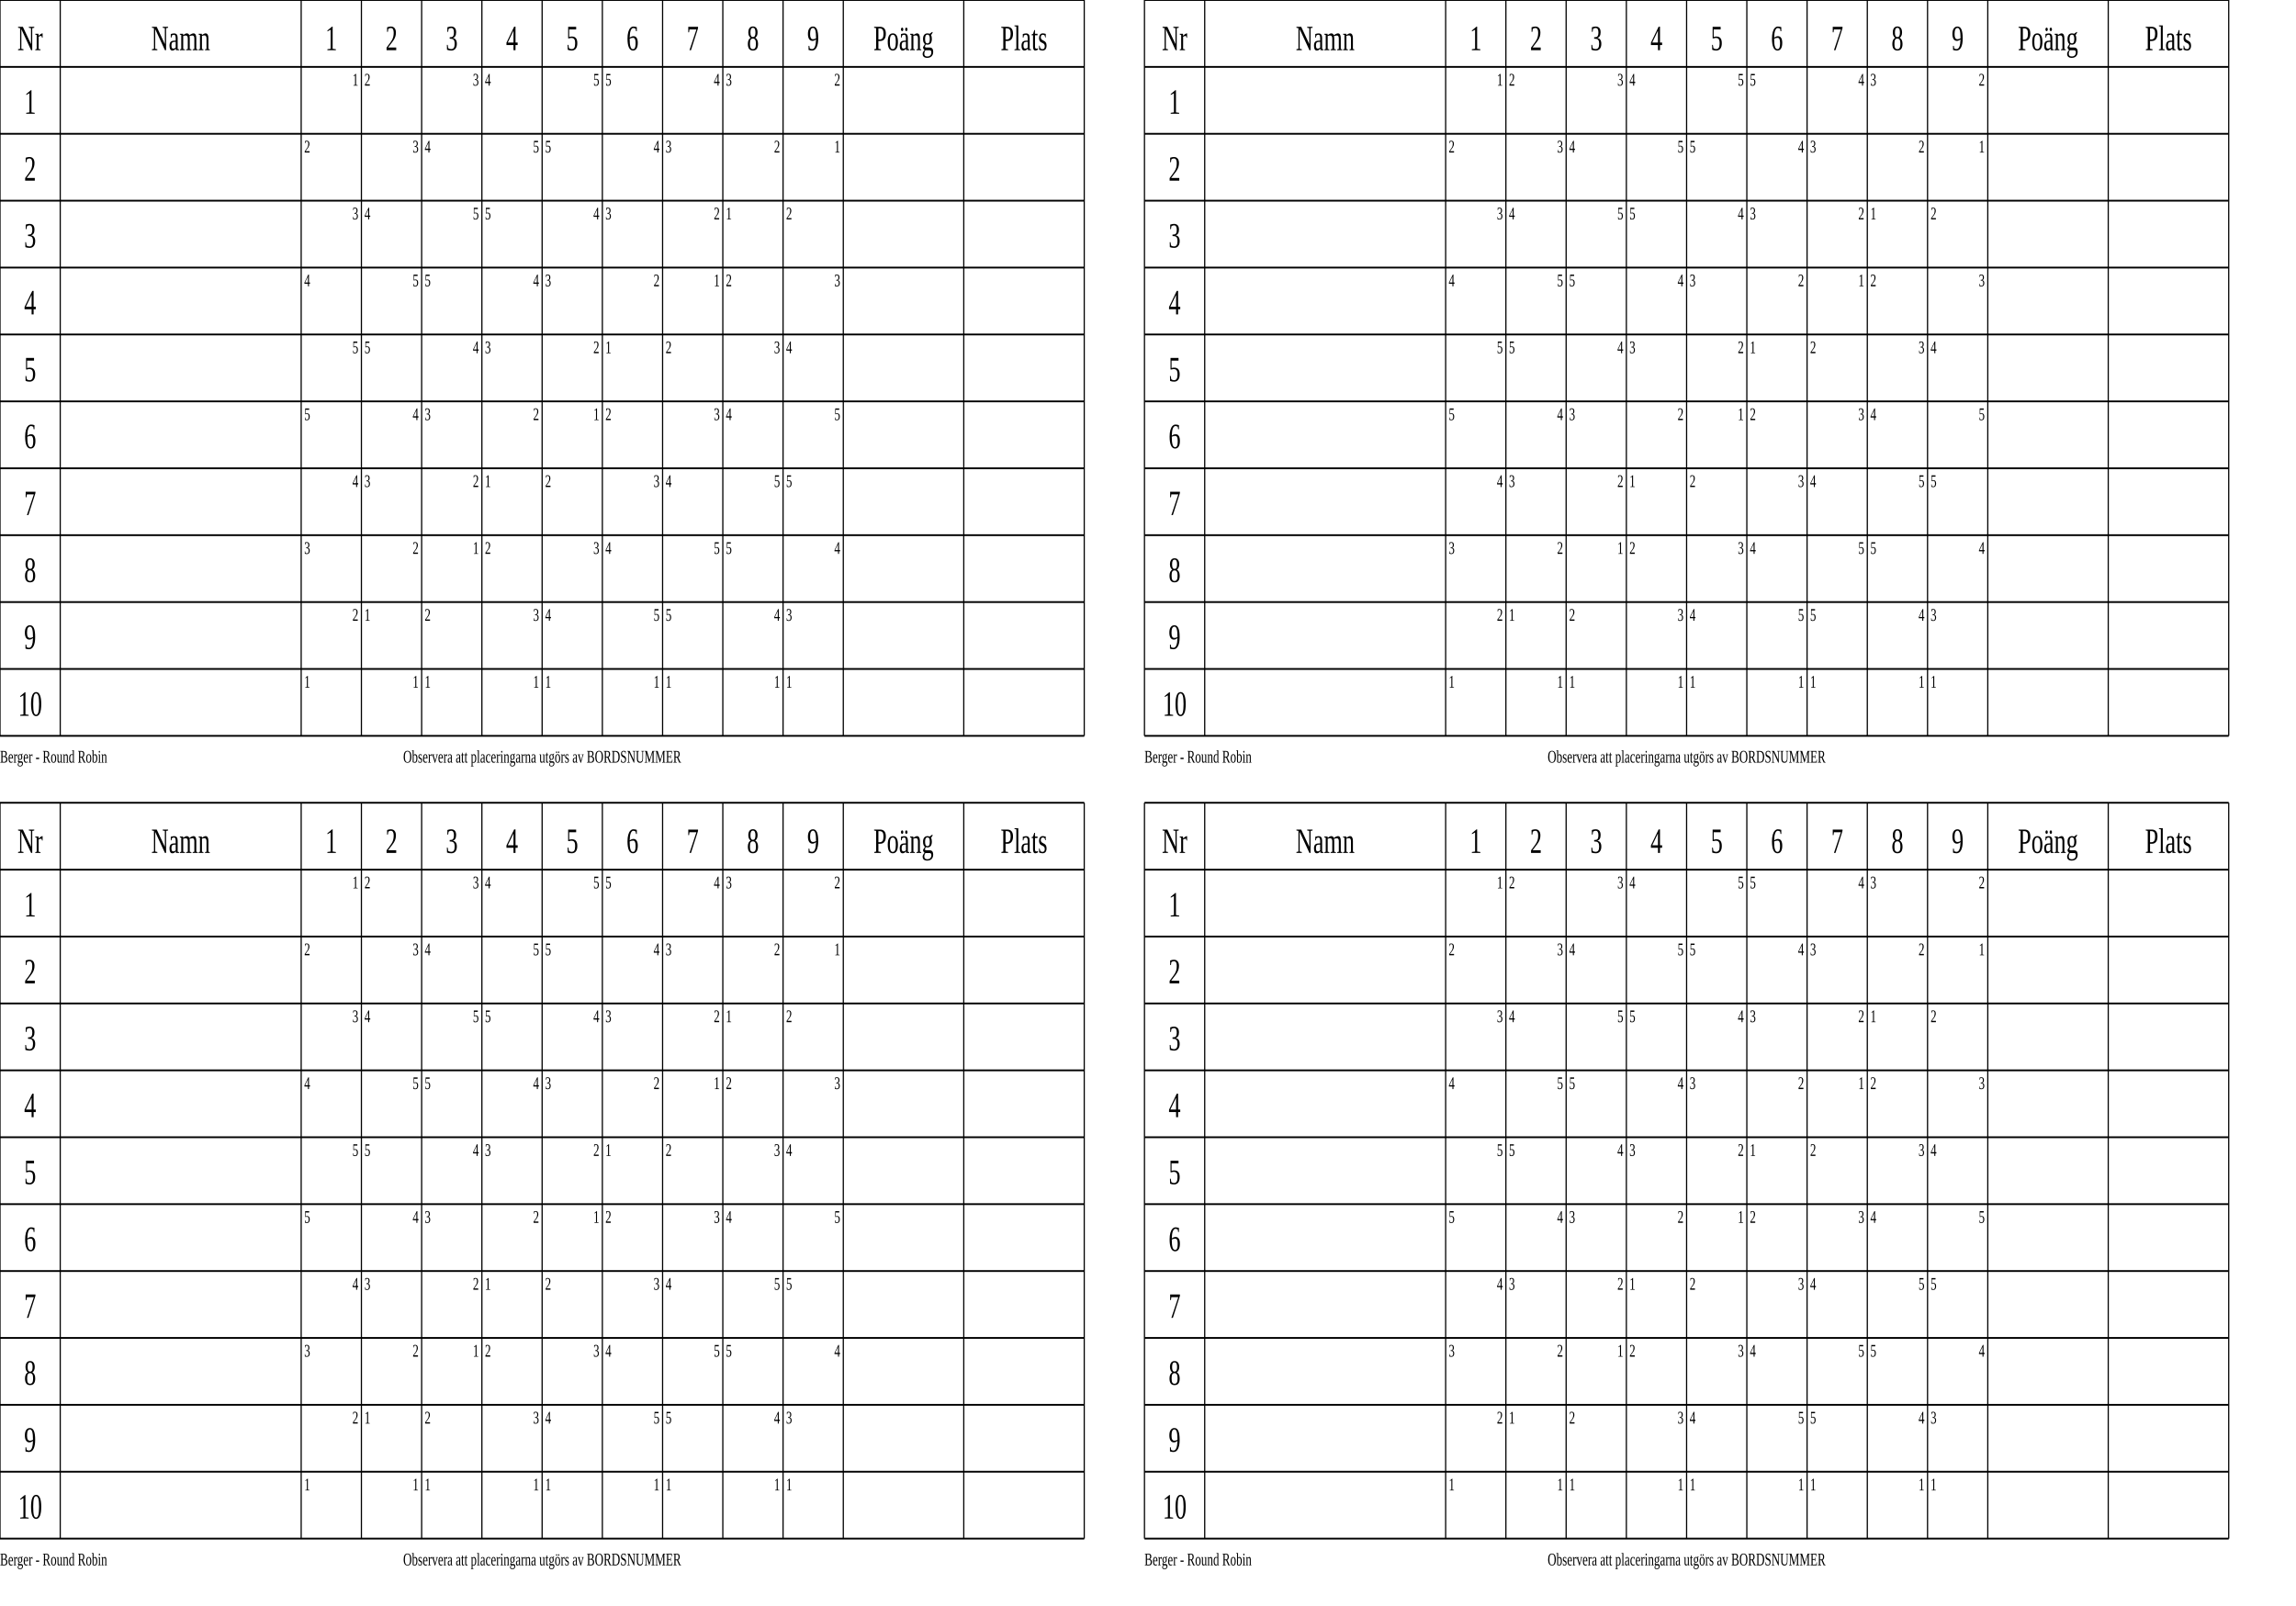
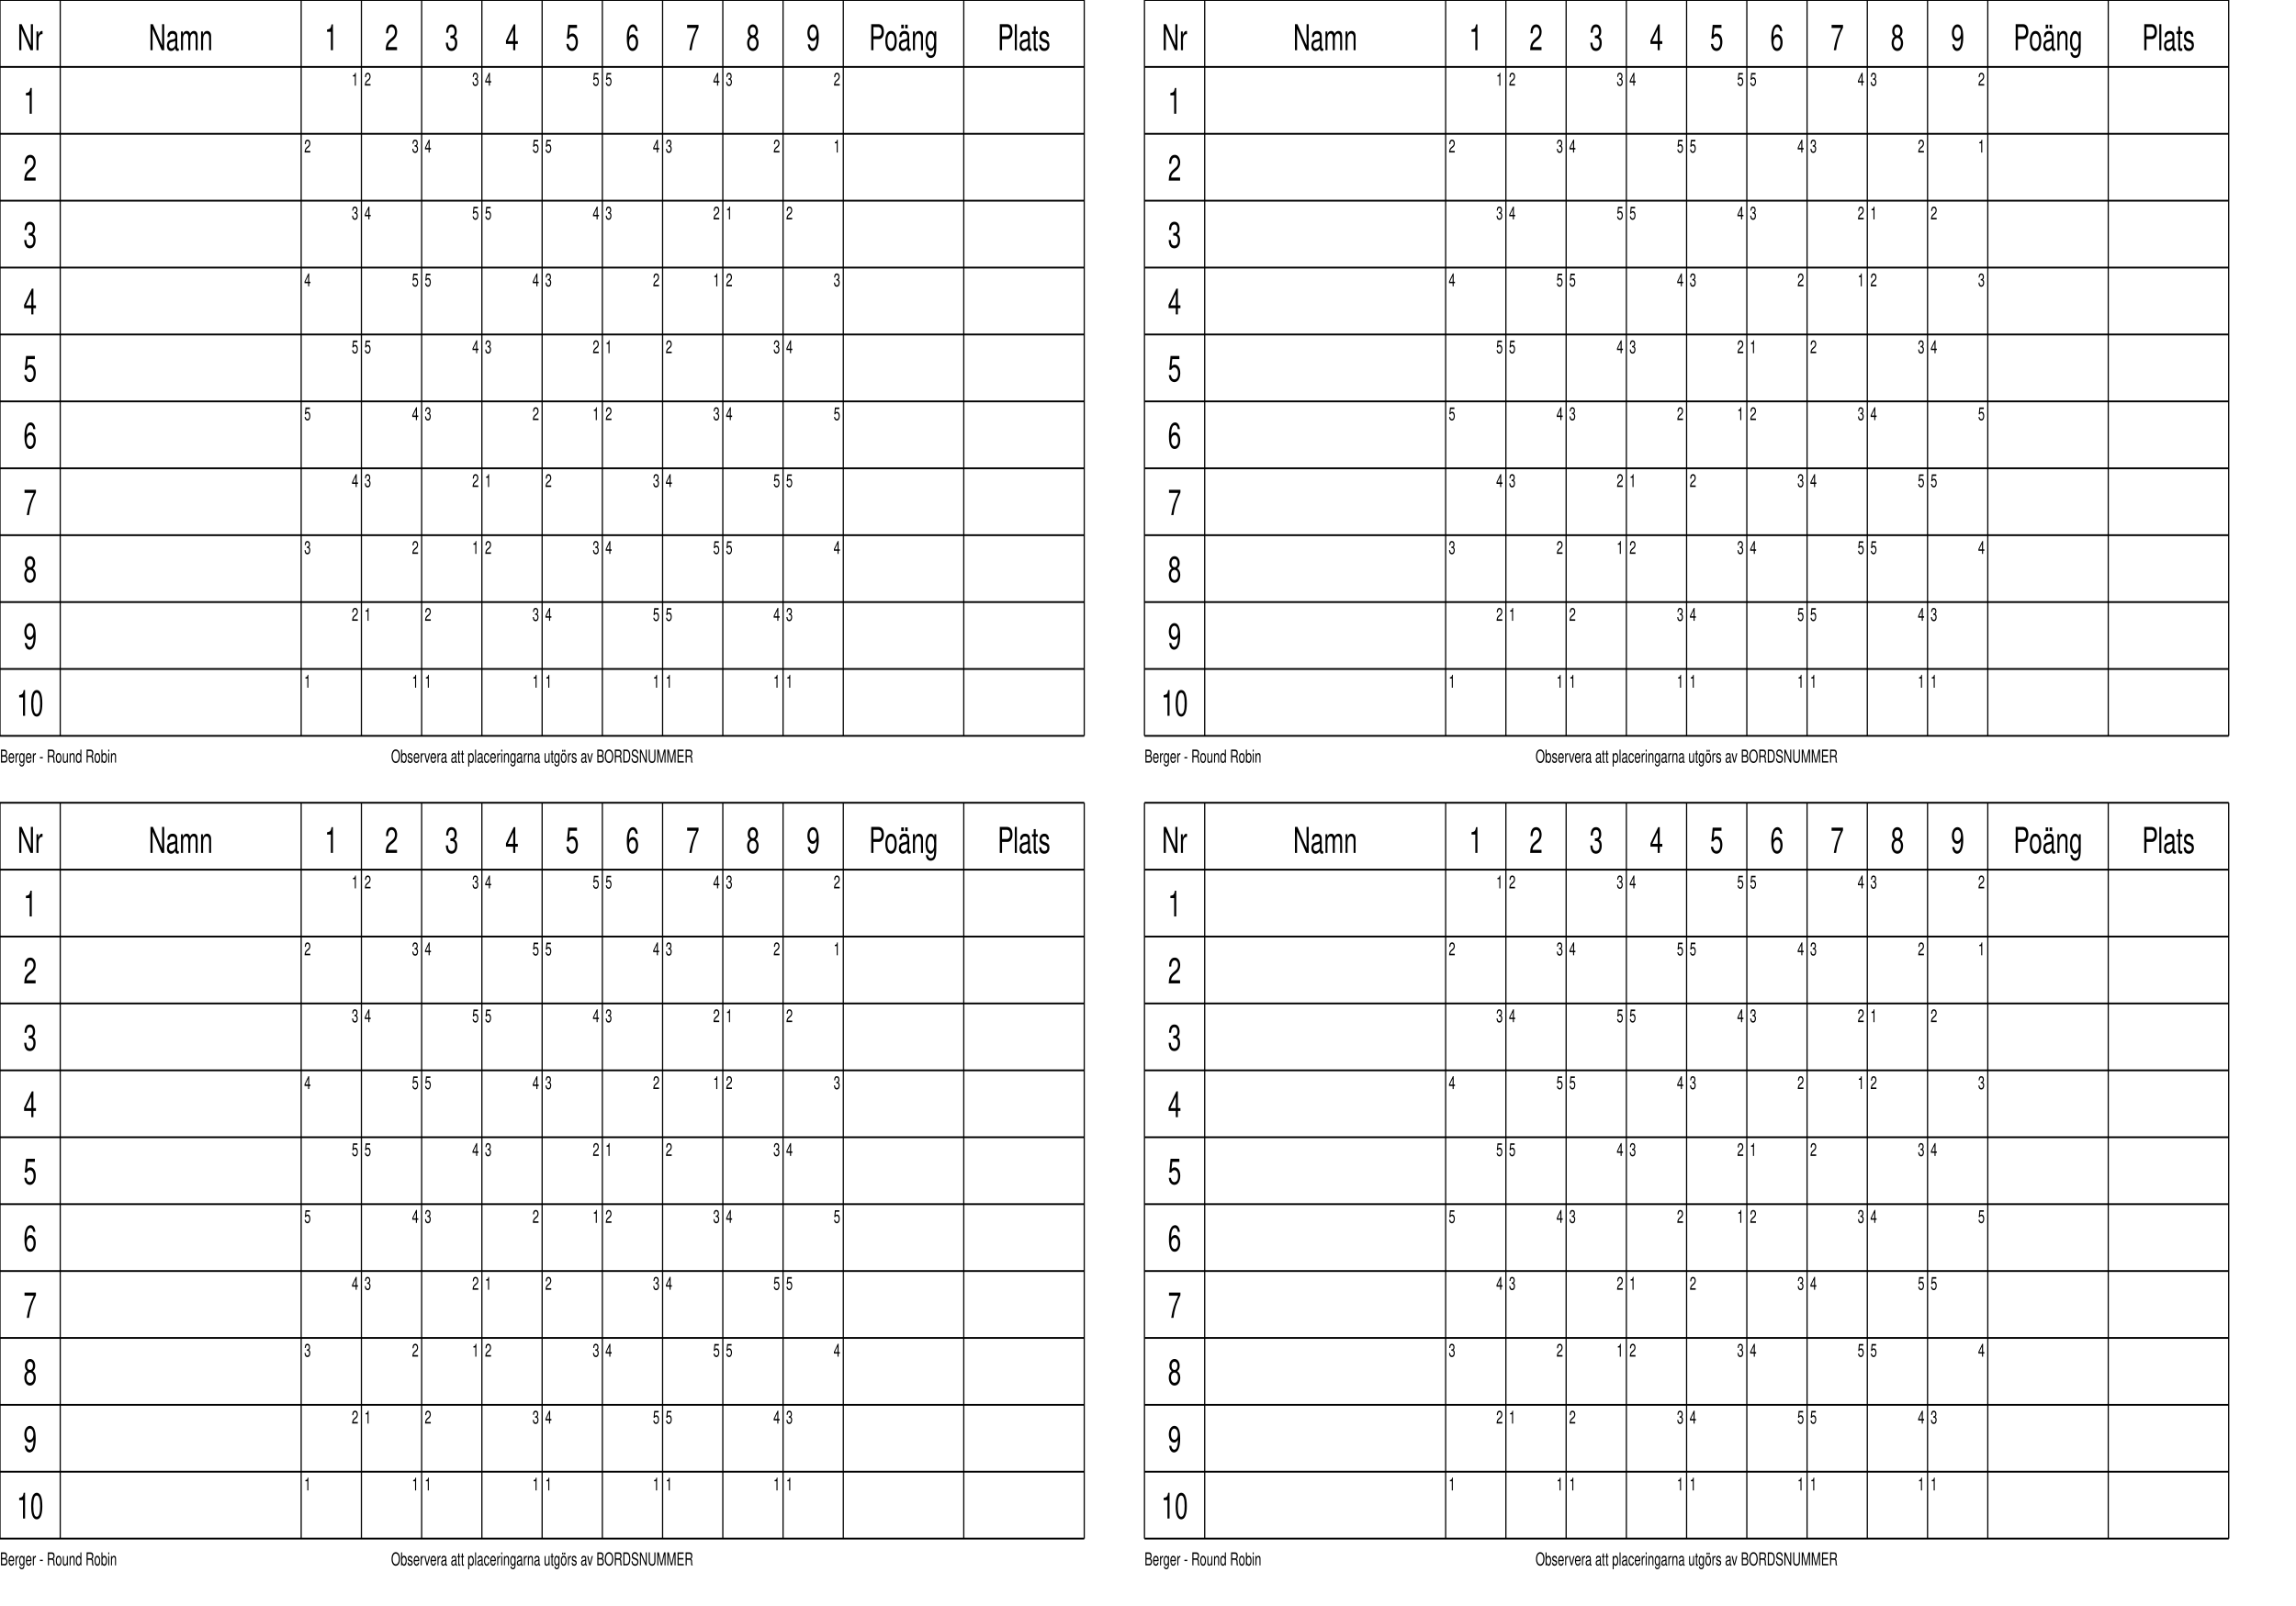
<svg xmlns="http://www.w3.org/2000/svg" version="1.1" width="1630" height="1140">
  <defs>
    <g id="berger">
      <line x1="0" y1="0" x2="0" y2="412.5" stroke="black" />
-       <text font-size="1.667em" text-anchor="middle" x="25" y="28.125">Nr</text>
+       <text font-family="Helvetica" font-size="1.667em" text-anchor="middle" x="25" y="28.125">Nr</text>
      <line x1="50" y1="0" x2="50" y2="412.5" stroke="black" />
-       <text font-size="1.667em" text-anchor="middle" x="150" y="28.125">Namn</text>
+       <text font-family="Helvetica" font-size="1.667em" text-anchor="middle" x="150" y="28.125">Namn</text>
      <line x1="250" y1="0" x2="250" y2="412.5" stroke="black" />
-       <text font-size="1.667em" text-anchor="middle" x="275" y="28.125">1</text>
+       <text font-family="Helvetica" font-size="1.667em" text-anchor="middle" x="275" y="28.125">1</text>
      <line x1="300" y1="0" x2="300" y2="412.5" stroke="black" />
-       <text font-size="1.667em" text-anchor="middle" x="325" y="28.125">2</text>
+       <text font-family="Helvetica" font-size="1.667em" text-anchor="middle" x="325" y="28.125">2</text>
      <line x1="350" y1="0" x2="350" y2="412.5" stroke="black" />
-       <text font-size="1.667em" text-anchor="middle" x="375" y="28.125">3</text>
+       <text font-family="Helvetica" font-size="1.667em" text-anchor="middle" x="375" y="28.125">3</text>
      <line x1="400" y1="0" x2="400" y2="412.5" stroke="black" />
-       <text font-size="1.667em" text-anchor="middle" x="425" y="28.125">4</text>
+       <text font-family="Helvetica" font-size="1.667em" text-anchor="middle" x="425" y="28.125">4</text>
      <line x1="450" y1="0" x2="450" y2="412.5" stroke="black" />
-       <text font-size="1.667em" text-anchor="middle" x="475" y="28.125">5</text>
+       <text font-family="Helvetica" font-size="1.667em" text-anchor="middle" x="475" y="28.125">5</text>
      <line x1="500" y1="0" x2="500" y2="412.5" stroke="black" />
-       <text font-size="1.667em" text-anchor="middle" x="525" y="28.125">6</text>
+       <text font-family="Helvetica" font-size="1.667em" text-anchor="middle" x="525" y="28.125">6</text>
      <line x1="550" y1="0" x2="550" y2="412.5" stroke="black" />
-       <text font-size="1.667em" text-anchor="middle" x="575" y="28.125">7</text>
+       <text font-family="Helvetica" font-size="1.667em" text-anchor="middle" x="575" y="28.125">7</text>
      <line x1="600" y1="0" x2="600" y2="412.5" stroke="black" />
-       <text font-size="1.667em" text-anchor="middle" x="625" y="28.125">8</text>
+       <text font-family="Helvetica" font-size="1.667em" text-anchor="middle" x="625" y="28.125">8</text>
      <line x1="650" y1="0" x2="650" y2="412.5" stroke="black" />
-       <text font-size="1.667em" text-anchor="middle" x="675" y="28.125">9</text>
+       <text font-family="Helvetica" font-size="1.667em" text-anchor="middle" x="675" y="28.125">9</text>
      <line x1="700" y1="0" x2="700" y2="412.5" stroke="black" />
-       <text font-size="1.667em" text-anchor="middle" x="750" y="28.125">Poäng</text>
+       <text font-family="Helvetica" font-size="1.667em" text-anchor="middle" x="750" y="28.125">Poäng</text>
      <line x1="800" y1="0" x2="800" y2="412.5" stroke="black" />
-       <text font-size="1.667em" text-anchor="middle" x="850" y="28.125">Plats</text>
+       <text font-family="Helvetica" font-size="1.667em" text-anchor="middle" x="850" y="28.125">Plats</text>
      <line x1="900" y1="0" x2="900" y2="412.5" stroke="black" />
      <line x1="0" y1="0" x2="900" y2="0" stroke="black" />
      <line x1="0" y1="37.5" x2="900" y2="37.5" stroke="black" />
      <line x1="0" y1="75" x2="900" y2="75" stroke="black" />
      <line x1="0" y1="112.5" x2="900" y2="112.5" stroke="black" />
      <line x1="0" y1="150" x2="900" y2="150" stroke="black" />
      <line x1="0" y1="187.5" x2="900" y2="187.5" stroke="black" />
      <line x1="0" y1="225" x2="900" y2="225" stroke="black" />
      <line x1="0" y1="262.5" x2="900" y2="262.5" stroke="black" />
      <line x1="0" y1="300" x2="900" y2="300" stroke="black" />
      <line x1="0" y1="337.5" x2="900" y2="337.5" stroke="black" />
      <line x1="0" y1="375" x2="900" y2="375" stroke="black" />
      <line x1="0" y1="412.5" x2="900" y2="412.5" stroke="black" />
-       <text font-size="1.667em" text-anchor="middle" x="25" y="63.75">1</text>
-       <text font-size="1.667em" text-anchor="middle" x="25" y="101.25">2</text>
-       <text font-size="1.667em" text-anchor="middle" x="25" y="138.75">3</text>
-       <text font-size="1.667em" text-anchor="middle" x="25" y="176.25">4</text>
-       <text font-size="1.667em" text-anchor="middle" x="25" y="213.75">5</text>
-       <text font-size="1.667em" text-anchor="middle" x="25" y="251.25">6</text>
-       <text font-size="1.667em" text-anchor="middle" x="25" y="288.75">7</text>
-       <text font-size="1.667em" text-anchor="middle" x="25" y="326.25">8</text>
-       <text font-size="1.667em" text-anchor="middle" x="25" y="363.75">9</text>
-       <text font-size="1.667em" text-anchor="middle" x="25" y="401.25">10</text>
-       <text font-size="0.833em" text-anchor="end" x="297.5" y="48">1</text>
-       <text font-size="0.833em" text-anchor="start" x="252.5" y="85.5">2</text>
-       <text font-size="0.833em" text-anchor="end" x="297.5" y="123">3</text>
-       <text font-size="0.833em" text-anchor="start" x="252.5" y="160.5">4</text>
-       <text font-size="0.833em" text-anchor="end" x="297.5" y="198">5</text>
-       <text font-size="0.833em" text-anchor="start" x="252.5" y="235.5">5</text>
-       <text font-size="0.833em" text-anchor="end" x="297.5" y="273">4</text>
-       <text font-size="0.833em" text-anchor="start" x="252.5" y="310.5">3</text>
-       <text font-size="0.833em" text-anchor="end" x="297.5" y="348">2</text>
-       <text font-size="0.833em" text-anchor="start" x="252.5" y="385.5">1</text>
-       <text font-size="0.833em" text-anchor="start" x="302.5" y="48">2</text>
-       <text font-size="0.833em" text-anchor="end" x="347.5" y="85.5">3</text>
-       <text font-size="0.833em" text-anchor="start" x="302.5" y="123">4</text>
-       <text font-size="0.833em" text-anchor="end" x="347.5" y="160.5">5</text>
-       <text font-size="0.833em" text-anchor="start" x="302.5" y="198">5</text>
-       <text font-size="0.833em" text-anchor="end" x="347.5" y="235.5">4</text>
-       <text font-size="0.833em" text-anchor="start" x="302.5" y="273">3</text>
-       <text font-size="0.833em" text-anchor="end" x="347.5" y="310.5">2</text>
-       <text font-size="0.833em" text-anchor="start" x="302.5" y="348">1</text>
-       <text font-size="0.833em" text-anchor="end" x="347.5" y="385.5">1</text>
-       <text font-size="0.833em" text-anchor="end" x="397.5" y="48">3</text>
-       <text font-size="0.833em" text-anchor="start" x="352.5" y="85.5">4</text>
-       <text font-size="0.833em" text-anchor="end" x="397.5" y="123">5</text>
-       <text font-size="0.833em" text-anchor="start" x="352.5" y="160.5">5</text>
-       <text font-size="0.833em" text-anchor="end" x="397.5" y="198">4</text>
-       <text font-size="0.833em" text-anchor="start" x="352.5" y="235.5">3</text>
-       <text font-size="0.833em" text-anchor="end" x="397.5" y="273">2</text>
-       <text font-size="0.833em" text-anchor="end" x="397.5" y="310.5">1</text>
-       <text font-size="0.833em" text-anchor="start" x="352.5" y="348">2</text>
-       <text font-size="0.833em" text-anchor="start" x="352.5" y="385.5">1</text>
-       <text font-size="0.833em" text-anchor="start" x="402.5" y="48">4</text>
-       <text font-size="0.833em" text-anchor="end" x="447.5" y="85.5">5</text>
-       <text font-size="0.833em" text-anchor="start" x="402.5" y="123">5</text>
-       <text font-size="0.833em" text-anchor="end" x="447.5" y="160.5">4</text>
-       <text font-size="0.833em" text-anchor="start" x="402.5" y="198">3</text>
-       <text font-size="0.833em" text-anchor="end" x="447.5" y="235.5">2</text>
-       <text font-size="0.833em" text-anchor="start" x="402.5" y="273">1</text>
-       <text font-size="0.833em" text-anchor="start" x="402.5" y="310.5">2</text>
-       <text font-size="0.833em" text-anchor="end" x="447.5" y="348">3</text>
-       <text font-size="0.833em" text-anchor="end" x="447.5" y="385.5">1</text>
-       <text font-size="0.833em" text-anchor="end" x="497.5" y="48">5</text>
-       <text font-size="0.833em" text-anchor="start" x="452.5" y="85.5">5</text>
-       <text font-size="0.833em" text-anchor="end" x="497.5" y="123">4</text>
-       <text font-size="0.833em" text-anchor="start" x="452.5" y="160.5">3</text>
-       <text font-size="0.833em" text-anchor="end" x="497.5" y="198">2</text>
-       <text font-size="0.833em" text-anchor="end" x="497.5" y="235.5">1</text>
-       <text font-size="0.833em" text-anchor="start" x="452.5" y="273">2</text>
-       <text font-size="0.833em" text-anchor="end" x="497.5" y="310.5">3</text>
-       <text font-size="0.833em" text-anchor="start" x="452.5" y="348">4</text>
-       <text font-size="0.833em" text-anchor="start" x="452.5" y="385.5">1</text>
-       <text font-size="0.833em" text-anchor="start" x="502.5" y="48">5</text>
-       <text font-size="0.833em" text-anchor="end" x="547.5" y="85.5">4</text>
-       <text font-size="0.833em" text-anchor="start" x="502.5" y="123">3</text>
-       <text font-size="0.833em" text-anchor="end" x="547.5" y="160.5">2</text>
-       <text font-size="0.833em" text-anchor="start" x="502.5" y="198">1</text>
-       <text font-size="0.833em" text-anchor="start" x="502.5" y="235.5">2</text>
-       <text font-size="0.833em" text-anchor="end" x="547.5" y="273">3</text>
-       <text font-size="0.833em" text-anchor="start" x="502.5" y="310.5">4</text>
-       <text font-size="0.833em" text-anchor="end" x="547.5" y="348">5</text>
-       <text font-size="0.833em" text-anchor="end" x="547.5" y="385.5">1</text>
-       <text font-size="0.833em" text-anchor="end" x="597.5" y="48">4</text>
-       <text font-size="0.833em" text-anchor="start" x="552.5" y="85.5">3</text>
-       <text font-size="0.833em" text-anchor="end" x="597.5" y="123">2</text>
-       <text font-size="0.833em" text-anchor="end" x="597.5" y="160.5">1</text>
-       <text font-size="0.833em" text-anchor="start" x="552.5" y="198">2</text>
-       <text font-size="0.833em" text-anchor="end" x="597.5" y="235.5">3</text>
-       <text font-size="0.833em" text-anchor="start" x="552.5" y="273">4</text>
-       <text font-size="0.833em" text-anchor="end" x="597.5" y="310.5">5</text>
-       <text font-size="0.833em" text-anchor="start" x="552.5" y="348">5</text>
-       <text font-size="0.833em" text-anchor="start" x="552.5" y="385.5">1</text>
-       <text font-size="0.833em" text-anchor="start" x="602.5" y="48">3</text>
-       <text font-size="0.833em" text-anchor="end" x="647.5" y="85.5">2</text>
-       <text font-size="0.833em" text-anchor="start" x="602.5" y="123">1</text>
-       <text font-size="0.833em" text-anchor="start" x="602.5" y="160.5">2</text>
-       <text font-size="0.833em" text-anchor="end" x="647.5" y="198">3</text>
-       <text font-size="0.833em" text-anchor="start" x="602.5" y="235.5">4</text>
-       <text font-size="0.833em" text-anchor="end" x="647.5" y="273">5</text>
-       <text font-size="0.833em" text-anchor="start" x="602.5" y="310.5">5</text>
-       <text font-size="0.833em" text-anchor="end" x="647.5" y="348">4</text>
-       <text font-size="0.833em" text-anchor="end" x="647.5" y="385.5">1</text>
-       <text font-size="0.833em" text-anchor="end" x="697.5" y="48">2</text>
-       <text font-size="0.833em" text-anchor="end" x="697.5" y="85.5">1</text>
-       <text font-size="0.833em" text-anchor="start" x="652.5" y="123">2</text>
-       <text font-size="0.833em" text-anchor="end" x="697.5" y="160.5">3</text>
-       <text font-size="0.833em" text-anchor="start" x="652.5" y="198">4</text>
-       <text font-size="0.833em" text-anchor="end" x="697.5" y="235.5">5</text>
-       <text font-size="0.833em" text-anchor="start" x="652.5" y="273">5</text>
-       <text font-size="0.833em" text-anchor="end" x="697.5" y="310.5">4</text>
-       <text font-size="0.833em" text-anchor="start" x="652.5" y="348">3</text>
-       <text font-size="0.833em" text-anchor="start" x="652.5" y="385.5">1</text>
-       <text font-size="0.833em" text-anchor="start" x="0" y="427.5">Berger - Round Robin</text>
-       <text font-size="0.833em" text-anchor="middle" x="450" y="427.5">Observera att placeringarna utgörs av BORDSNUMMER</text>
+       <text font-family="Helvetica" font-size="1.667em" text-anchor="middle" x="25" y="63.75">1</text>
+       <text font-family="Helvetica" font-size="1.667em" text-anchor="middle" x="25" y="101.25">2</text>
+       <text font-family="Helvetica" font-size="1.667em" text-anchor="middle" x="25" y="138.75">3</text>
+       <text font-family="Helvetica" font-size="1.667em" text-anchor="middle" x="25" y="176.25">4</text>
+       <text font-family="Helvetica" font-size="1.667em" text-anchor="middle" x="25" y="213.75">5</text>
+       <text font-family="Helvetica" font-size="1.667em" text-anchor="middle" x="25" y="251.25">6</text>
+       <text font-family="Helvetica" font-size="1.667em" text-anchor="middle" x="25" y="288.75">7</text>
+       <text font-family="Helvetica" font-size="1.667em" text-anchor="middle" x="25" y="326.25">8</text>
+       <text font-family="Helvetica" font-size="1.667em" text-anchor="middle" x="25" y="363.75">9</text>
+       <text font-family="Helvetica" font-size="1.667em" text-anchor="middle" x="25" y="401.25">10</text>
+       <text font-family="Helvetica" font-size="0.833em" text-anchor="end" x="297.5" y="48">1</text>
+       <text font-family="Helvetica" font-size="0.833em" text-anchor="start" x="252.5" y="85.5">2</text>
+       <text font-family="Helvetica" font-size="0.833em" text-anchor="end" x="297.5" y="123">3</text>
+       <text font-family="Helvetica" font-size="0.833em" text-anchor="start" x="252.5" y="160.5">4</text>
+       <text font-family="Helvetica" font-size="0.833em" text-anchor="end" x="297.5" y="198">5</text>
+       <text font-family="Helvetica" font-size="0.833em" text-anchor="start" x="252.5" y="235.5">5</text>
+       <text font-family="Helvetica" font-size="0.833em" text-anchor="end" x="297.5" y="273">4</text>
+       <text font-family="Helvetica" font-size="0.833em" text-anchor="start" x="252.5" y="310.5">3</text>
+       <text font-family="Helvetica" font-size="0.833em" text-anchor="end" x="297.5" y="348">2</text>
+       <text font-family="Helvetica" font-size="0.833em" text-anchor="start" x="252.5" y="385.5">1</text>
+       <text font-family="Helvetica" font-size="0.833em" text-anchor="start" x="302.5" y="48">2</text>
+       <text font-family="Helvetica" font-size="0.833em" text-anchor="end" x="347.5" y="85.5">3</text>
+       <text font-family="Helvetica" font-size="0.833em" text-anchor="start" x="302.5" y="123">4</text>
+       <text font-family="Helvetica" font-size="0.833em" text-anchor="end" x="347.5" y="160.5">5</text>
+       <text font-family="Helvetica" font-size="0.833em" text-anchor="start" x="302.5" y="198">5</text>
+       <text font-family="Helvetica" font-size="0.833em" text-anchor="end" x="347.5" y="235.5">4</text>
+       <text font-family="Helvetica" font-size="0.833em" text-anchor="start" x="302.5" y="273">3</text>
+       <text font-family="Helvetica" font-size="0.833em" text-anchor="end" x="347.5" y="310.5">2</text>
+       <text font-family="Helvetica" font-size="0.833em" text-anchor="start" x="302.5" y="348">1</text>
+       <text font-family="Helvetica" font-size="0.833em" text-anchor="end" x="347.5" y="385.5">1</text>
+       <text font-family="Helvetica" font-size="0.833em" text-anchor="end" x="397.5" y="48">3</text>
+       <text font-family="Helvetica" font-size="0.833em" text-anchor="start" x="352.5" y="85.5">4</text>
+       <text font-family="Helvetica" font-size="0.833em" text-anchor="end" x="397.5" y="123">5</text>
+       <text font-family="Helvetica" font-size="0.833em" text-anchor="start" x="352.5" y="160.5">5</text>
+       <text font-family="Helvetica" font-size="0.833em" text-anchor="end" x="397.5" y="198">4</text>
+       <text font-family="Helvetica" font-size="0.833em" text-anchor="start" x="352.5" y="235.5">3</text>
+       <text font-family="Helvetica" font-size="0.833em" text-anchor="end" x="397.5" y="273">2</text>
+       <text font-family="Helvetica" font-size="0.833em" text-anchor="end" x="397.5" y="310.5">1</text>
+       <text font-family="Helvetica" font-size="0.833em" text-anchor="start" x="352.5" y="348">2</text>
+       <text font-family="Helvetica" font-size="0.833em" text-anchor="start" x="352.5" y="385.5">1</text>
+       <text font-family="Helvetica" font-size="0.833em" text-anchor="start" x="402.5" y="48">4</text>
+       <text font-family="Helvetica" font-size="0.833em" text-anchor="end" x="447.5" y="85.5">5</text>
+       <text font-family="Helvetica" font-size="0.833em" text-anchor="start" x="402.5" y="123">5</text>
+       <text font-family="Helvetica" font-size="0.833em" text-anchor="end" x="447.5" y="160.5">4</text>
+       <text font-family="Helvetica" font-size="0.833em" text-anchor="start" x="402.5" y="198">3</text>
+       <text font-family="Helvetica" font-size="0.833em" text-anchor="end" x="447.5" y="235.5">2</text>
+       <text font-family="Helvetica" font-size="0.833em" text-anchor="start" x="402.5" y="273">1</text>
+       <text font-family="Helvetica" font-size="0.833em" text-anchor="start" x="402.5" y="310.5">2</text>
+       <text font-family="Helvetica" font-size="0.833em" text-anchor="end" x="447.5" y="348">3</text>
+       <text font-family="Helvetica" font-size="0.833em" text-anchor="end" x="447.5" y="385.5">1</text>
+       <text font-family="Helvetica" font-size="0.833em" text-anchor="end" x="497.5" y="48">5</text>
+       <text font-family="Helvetica" font-size="0.833em" text-anchor="start" x="452.5" y="85.5">5</text>
+       <text font-family="Helvetica" font-size="0.833em" text-anchor="end" x="497.5" y="123">4</text>
+       <text font-family="Helvetica" font-size="0.833em" text-anchor="start" x="452.5" y="160.5">3</text>
+       <text font-family="Helvetica" font-size="0.833em" text-anchor="end" x="497.5" y="198">2</text>
+       <text font-family="Helvetica" font-size="0.833em" text-anchor="end" x="497.5" y="235.5">1</text>
+       <text font-family="Helvetica" font-size="0.833em" text-anchor="start" x="452.5" y="273">2</text>
+       <text font-family="Helvetica" font-size="0.833em" text-anchor="end" x="497.5" y="310.5">3</text>
+       <text font-family="Helvetica" font-size="0.833em" text-anchor="start" x="452.5" y="348">4</text>
+       <text font-family="Helvetica" font-size="0.833em" text-anchor="start" x="452.5" y="385.5">1</text>
+       <text font-family="Helvetica" font-size="0.833em" text-anchor="start" x="502.5" y="48">5</text>
+       <text font-family="Helvetica" font-size="0.833em" text-anchor="end" x="547.5" y="85.5">4</text>
+       <text font-family="Helvetica" font-size="0.833em" text-anchor="start" x="502.5" y="123">3</text>
+       <text font-family="Helvetica" font-size="0.833em" text-anchor="end" x="547.5" y="160.5">2</text>
+       <text font-family="Helvetica" font-size="0.833em" text-anchor="start" x="502.5" y="198">1</text>
+       <text font-family="Helvetica" font-size="0.833em" text-anchor="start" x="502.5" y="235.5">2</text>
+       <text font-family="Helvetica" font-size="0.833em" text-anchor="end" x="547.5" y="273">3</text>
+       <text font-family="Helvetica" font-size="0.833em" text-anchor="start" x="502.5" y="310.5">4</text>
+       <text font-family="Helvetica" font-size="0.833em" text-anchor="end" x="547.5" y="348">5</text>
+       <text font-family="Helvetica" font-size="0.833em" text-anchor="end" x="547.5" y="385.5">1</text>
+       <text font-family="Helvetica" font-size="0.833em" text-anchor="end" x="597.5" y="48">4</text>
+       <text font-family="Helvetica" font-size="0.833em" text-anchor="start" x="552.5" y="85.5">3</text>
+       <text font-family="Helvetica" font-size="0.833em" text-anchor="end" x="597.5" y="123">2</text>
+       <text font-family="Helvetica" font-size="0.833em" text-anchor="end" x="597.5" y="160.5">1</text>
+       <text font-family="Helvetica" font-size="0.833em" text-anchor="start" x="552.5" y="198">2</text>
+       <text font-family="Helvetica" font-size="0.833em" text-anchor="end" x="597.5" y="235.5">3</text>
+       <text font-family="Helvetica" font-size="0.833em" text-anchor="start" x="552.5" y="273">4</text>
+       <text font-family="Helvetica" font-size="0.833em" text-anchor="end" x="597.5" y="310.5">5</text>
+       <text font-family="Helvetica" font-size="0.833em" text-anchor="start" x="552.5" y="348">5</text>
+       <text font-family="Helvetica" font-size="0.833em" text-anchor="start" x="552.5" y="385.5">1</text>
+       <text font-family="Helvetica" font-size="0.833em" text-anchor="start" x="602.5" y="48">3</text>
+       <text font-family="Helvetica" font-size="0.833em" text-anchor="end" x="647.5" y="85.5">2</text>
+       <text font-family="Helvetica" font-size="0.833em" text-anchor="start" x="602.5" y="123">1</text>
+       <text font-family="Helvetica" font-size="0.833em" text-anchor="start" x="602.5" y="160.5">2</text>
+       <text font-family="Helvetica" font-size="0.833em" text-anchor="end" x="647.5" y="198">3</text>
+       <text font-family="Helvetica" font-size="0.833em" text-anchor="start" x="602.5" y="235.5">4</text>
+       <text font-family="Helvetica" font-size="0.833em" text-anchor="end" x="647.5" y="273">5</text>
+       <text font-family="Helvetica" font-size="0.833em" text-anchor="start" x="602.5" y="310.5">5</text>
+       <text font-family="Helvetica" font-size="0.833em" text-anchor="end" x="647.5" y="348">4</text>
+       <text font-family="Helvetica" font-size="0.833em" text-anchor="end" x="647.5" y="385.5">1</text>
+       <text font-family="Helvetica" font-size="0.833em" text-anchor="end" x="697.5" y="48">2</text>
+       <text font-family="Helvetica" font-size="0.833em" text-anchor="end" x="697.5" y="85.5">1</text>
+       <text font-family="Helvetica" font-size="0.833em" text-anchor="start" x="652.5" y="123">2</text>
+       <text font-family="Helvetica" font-size="0.833em" text-anchor="end" x="697.5" y="160.5">3</text>
+       <text font-family="Helvetica" font-size="0.833em" text-anchor="start" x="652.5" y="198">4</text>
+       <text font-family="Helvetica" font-size="0.833em" text-anchor="end" x="697.5" y="235.5">5</text>
+       <text font-family="Helvetica" font-size="0.833em" text-anchor="start" x="652.5" y="273">5</text>
+       <text font-family="Helvetica" font-size="0.833em" text-anchor="end" x="697.5" y="310.5">4</text>
+       <text font-family="Helvetica" font-size="0.833em" text-anchor="start" x="652.5" y="348">3</text>
+       <text font-family="Helvetica" font-size="0.833em" text-anchor="start" x="652.5" y="385.5">1</text>
+       <text font-family="Helvetica" font-size="0.833em" text-anchor="start" x="0" y="427.5">Berger - Round Robin</text>
+       <text font-family="Helvetica" font-size="0.833em" text-anchor="middle" x="450" y="427.5">Observera att placeringarna utgörs av BORDSNUMMER</text>
    </g>
  </defs>
  <use href="#berger" x="0" y="0" transform="scale(0.8552632 1.266667)" />
  <use href="#berger" x="0" y="450" transform="scale(0.8552632 1.266667)" />
  <use href="#berger" x="950" y="0" transform="scale(0.8552632 1.266667)" />
  <use href="#berger" x="950" y="450" transform="scale(0.8552632 1.266667)" />
</svg>
